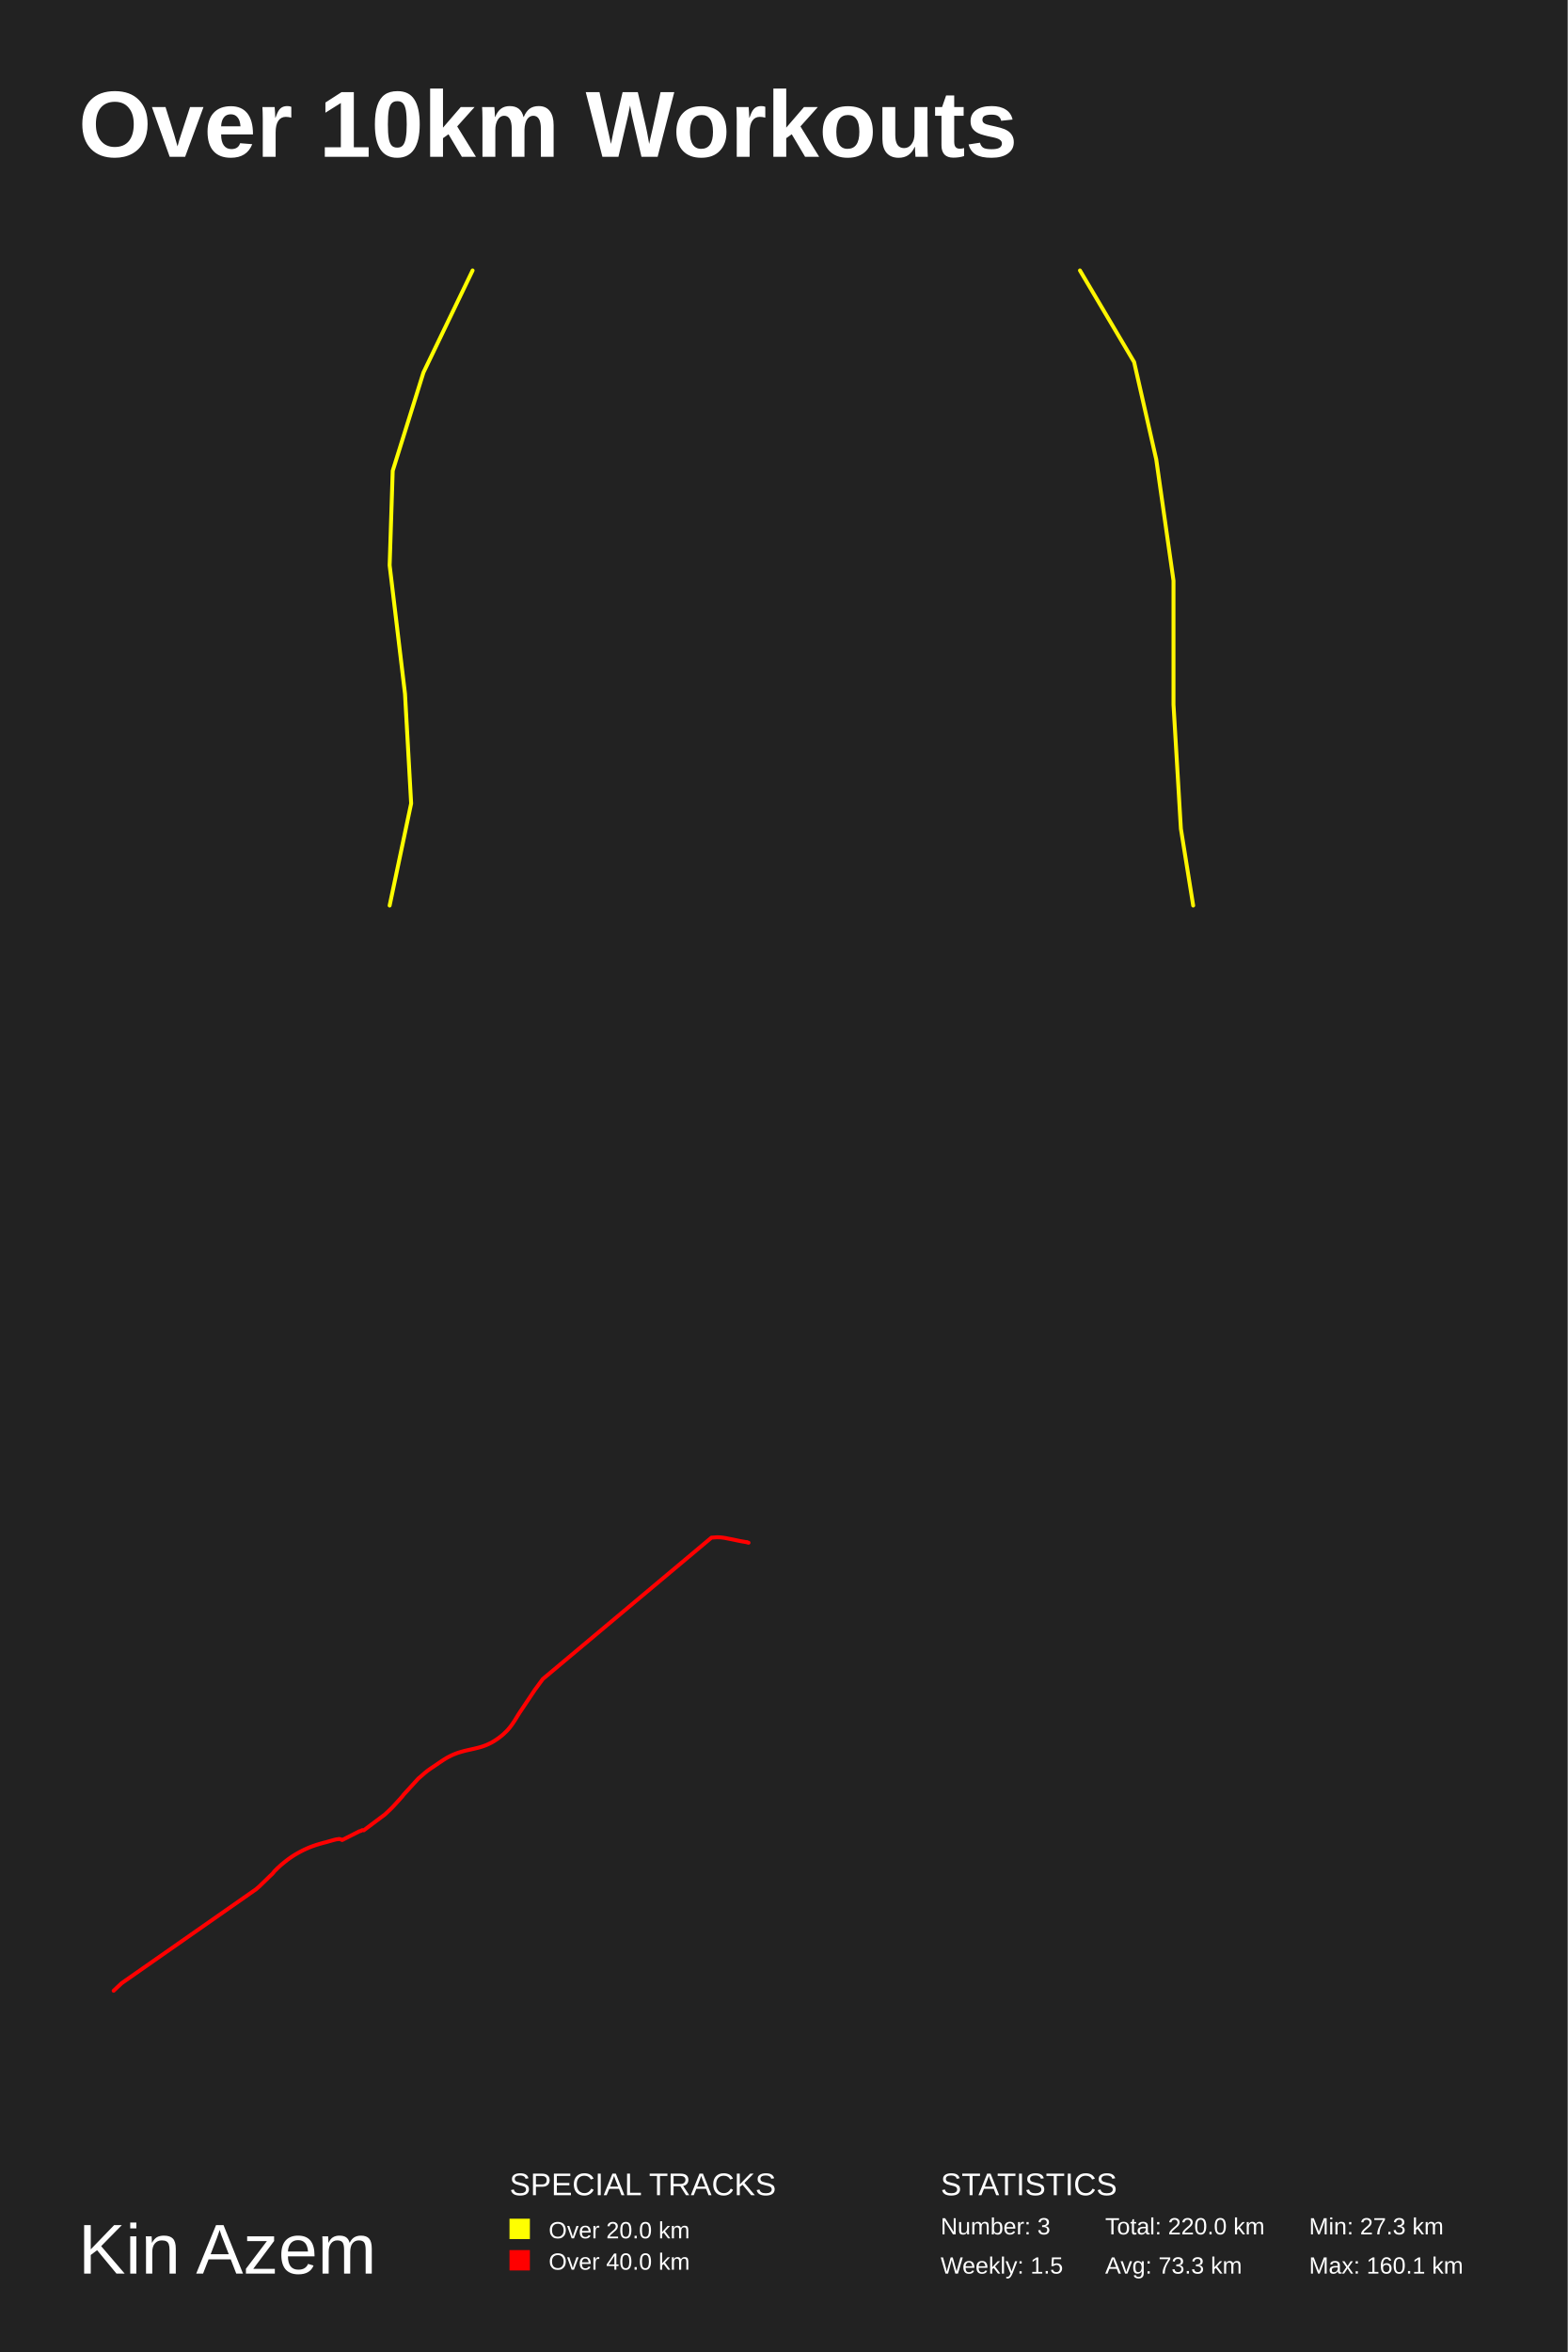
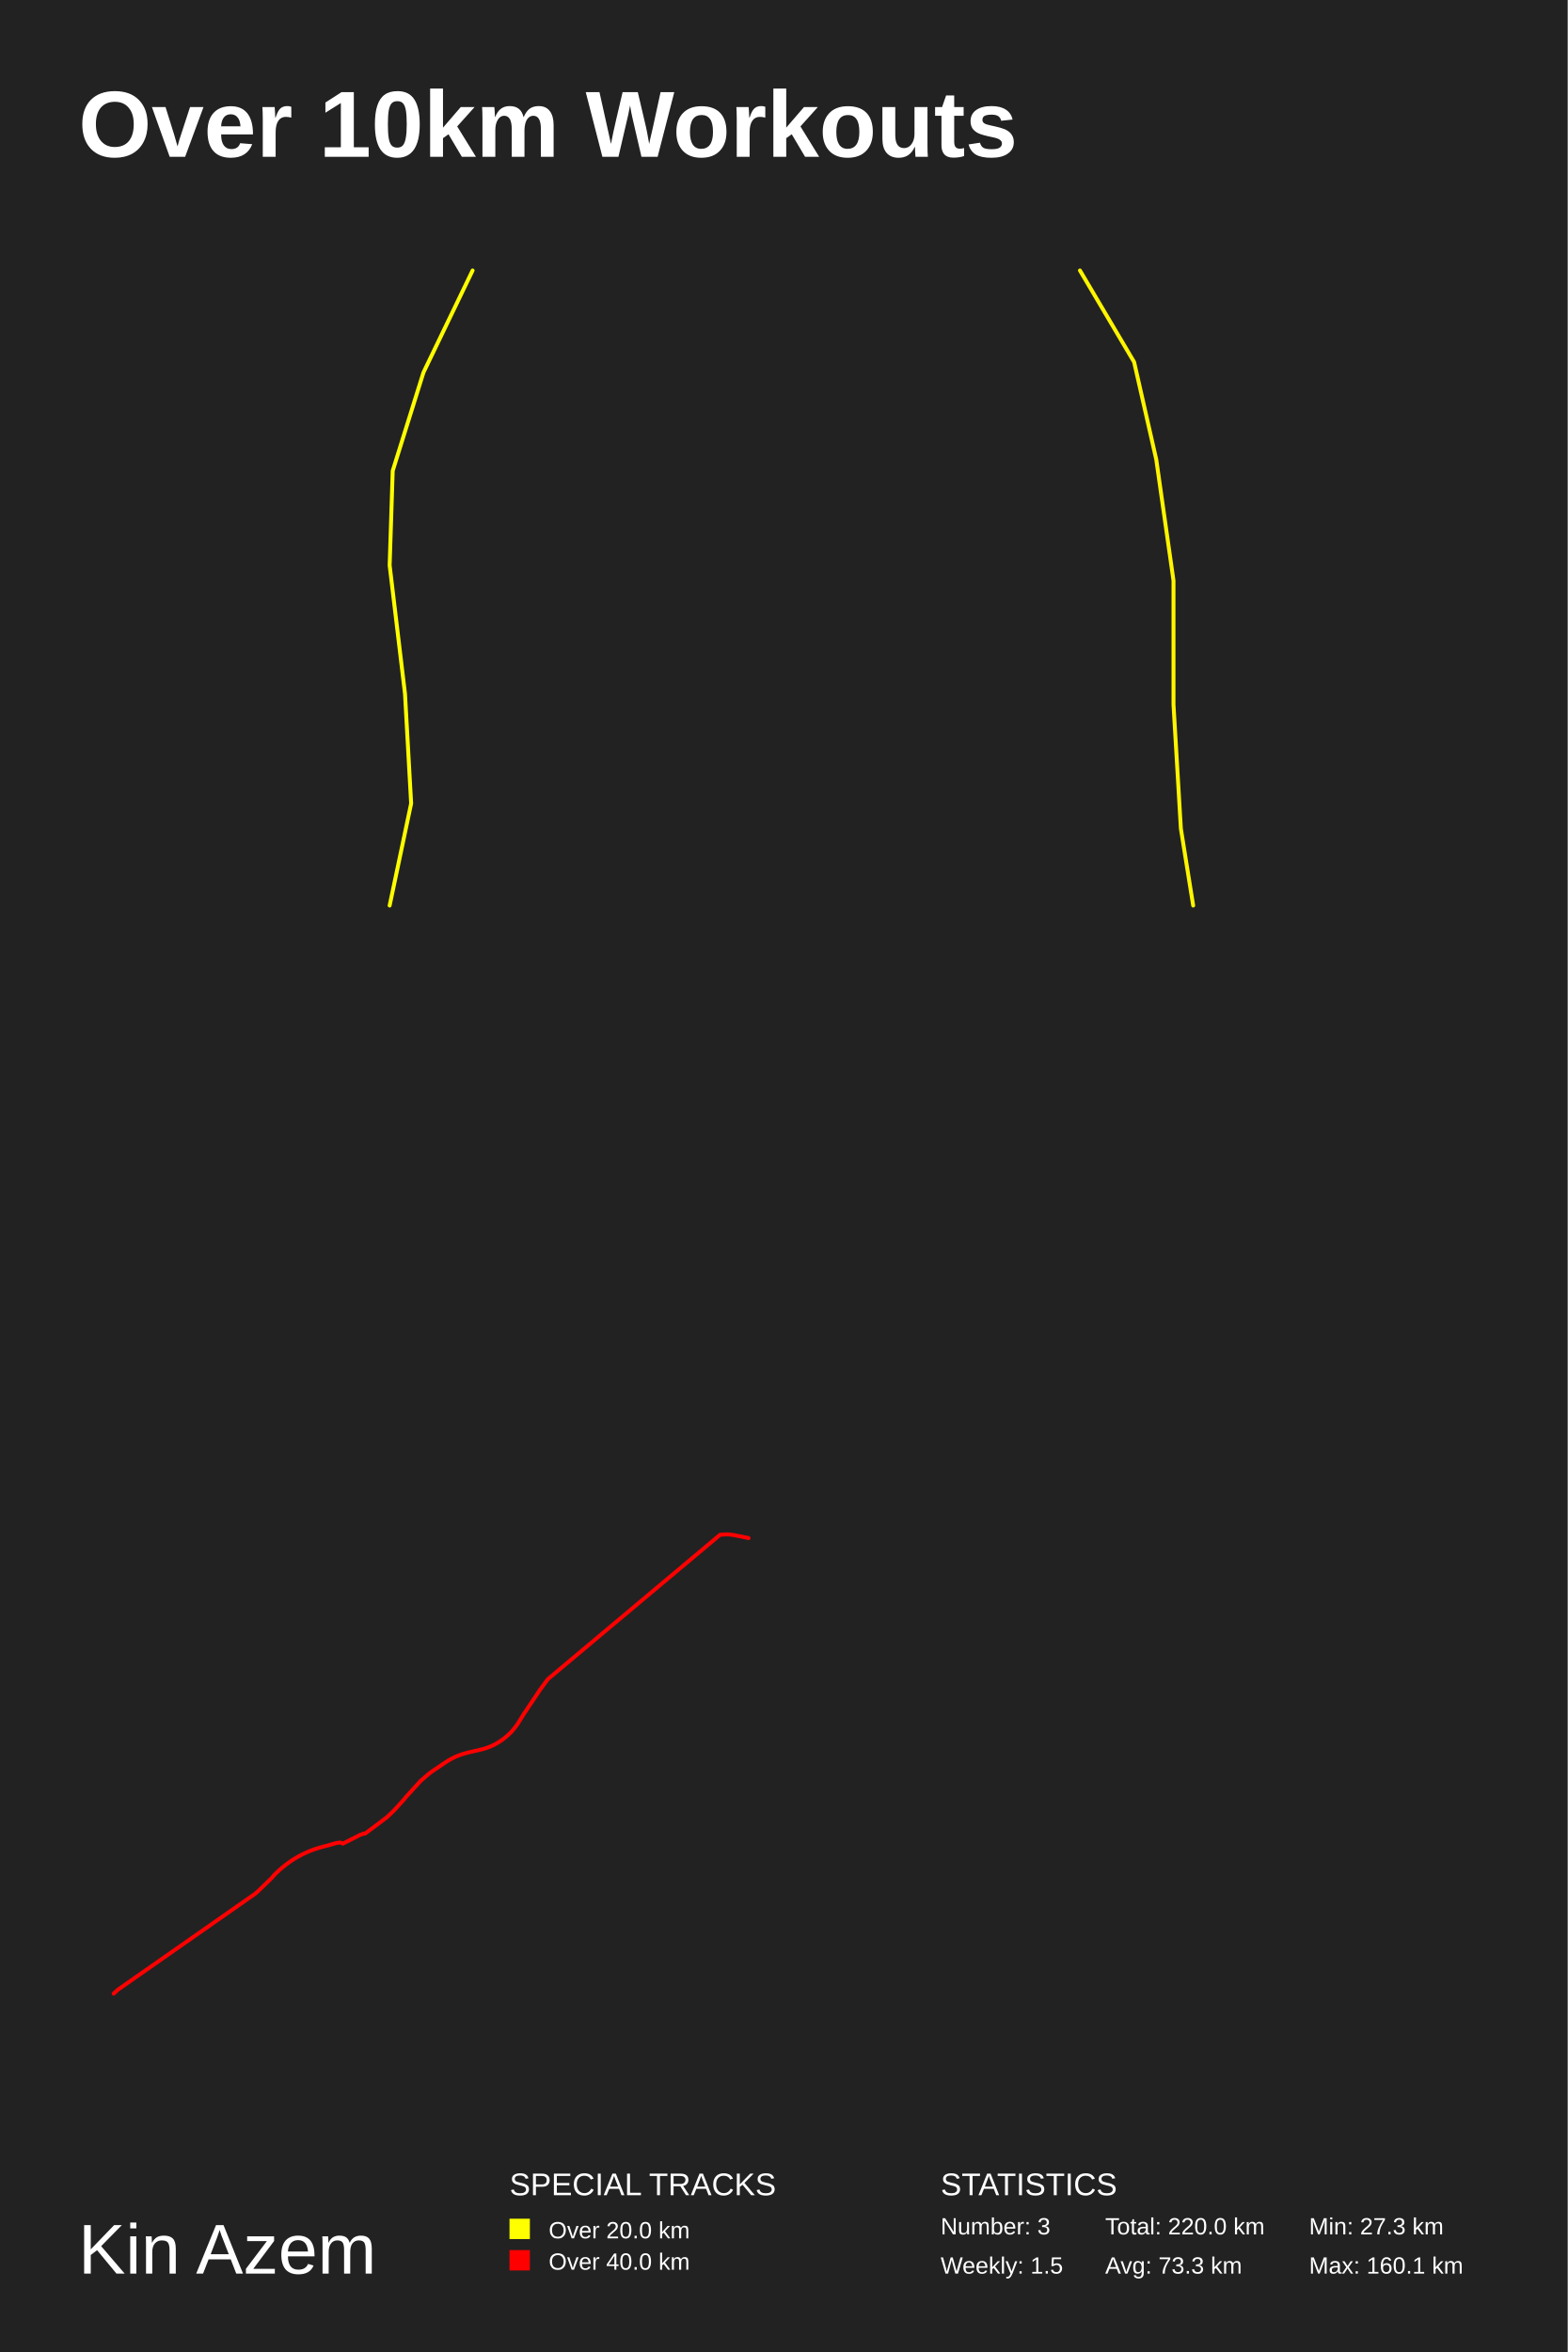
<svg xmlns="http://www.w3.org/2000/svg" baseProfile="full" height="300mm" version="1.1" viewBox="0,0,200,300" width="200mm">
  <defs />
  <rect fill="#222222" height="300" width="200" x="0" y="0" />
  <text fill="#FFFFFF" style="font-size:12px; font-family:Arial; font-weight:bold;" x="10" y="20">Over 10km Workouts</text>
  <text fill="#FFFFFF" style="font-size:9px; font-family:Arial" x="10" y="290">Kin Azem</text>
  <text fill="#FFFFFF" style="font-size:4px; font-family:Arial" x="65" y="280">SPECIAL TRACKS</text>
  <rect fill="yellow" height="2.6" width="2.6" x="65" y="283" />
  <text fill="#FFFFFF" style="font-size:3px; font-family:Arial" x="70" y="285.5">Over 20.0 km</text>
  <rect fill="red" height="2.6" width="2.6" x="65" y="287" />
  <text fill="#FFFFFF" style="font-size:3px; font-family:Arial" x="70" y="289.5">Over 40.0 km</text>
  <text fill="#FFFFFF" style="font-size:4px; font-family:Arial" x="120" y="280">STATISTICS</text>
  <text fill="#FFFFFF" style="font-size:3px; font-family:Arial" x="120" y="285">Number: 3</text>
  <text fill="#FFFFFF" style="font-size:3px; font-family:Arial" x="120" y="290">Weekly: 1.5</text>
  <text fill="#FFFFFF" style="font-size:3px; font-family:Arial" x="141" y="285">Total: 220.0 km</text>
  <text fill="#FFFFFF" style="font-size:3px; font-family:Arial" x="141" y="290">Avg: 73.3 km</text>
  <text fill="#FFFFFF" style="font-size:3px; font-family:Arial" x="167" y="285">Min: 27.3 km</text>
  <text fill="#FFFFFF" style="font-size:3px; font-family:Arial" x="167" y="290">Max: 160.1 km</text>
  <polyline fill="none" opacity="1" points="60.291,34.5 54.02,47.518 50.101,60.054 49.709,72.107 51.669,88.5 52.453,102.482 49.709,115.5" stroke="#ffff00" stroke-dasharray="none" stroke-linecap="round" stroke-linejoin="round" stroke-width="0.5" />
  <polyline fill="none" opacity="1" points="152.223,115.5 150.653,105.705 149.711,89.882 149.711,74.058 147.512,58.612 144.686,46.179 137.777,34.5" stroke="#fff500" stroke-dasharray="none" stroke-linecap="round" stroke-linejoin="round" stroke-width="0.5" />
-   <polyline fill="none" opacity="1" points="95.5,196.776 95.304,196.729 95.298,196.724 95.298,196.719 95.294,196.716 95.302,196.703 95.3,196.698 95.294,196.698 95.296,196.706 95.3,196.709 95.285,196.698 95.281,196.703 95.285,196.706 95.273,196.703 95.275,196.703 95.241,196.703 94.933,196.653 94.322,196.543 93.383,196.344 92.854,196.244 92.516,196.173 92.38,196.153 92.301,196.138 92.132,196.121 91.963,196.098 91.884,196.091 91.527,196.08 91.35,196.088 90.854,196.123 90.768,196.126 90.768,196.126 69.251,214.161 68.807,214.763 68.479,215.21 68.26,215.506 66.412,218.267 66.306,218.42 66.11,218.729 65.63,219.509 65.428,219.813 65.211,220.117 64.986,220.408 64.865,220.548 64.74,220.689 64.611,220.822 64.481,220.952 64.21,221.206 64.071,221.326 63.787,221.554 63.495,221.773 63.345,221.876 63.038,222.074 62.88,222.167 62.721,222.26 62.559,222.342 62.396,222.423 62.233,222.5 62.066,222.571 61.9,222.638 61.731,222.701 61.391,222.817 61.04,222.914 60.507,223.045 59.428,223.288 59.251,223.331 58.895,223.429 58.542,223.534 58.369,223.592 58.025,223.722 57.856,223.79 57.689,223.863 57.524,223.941 57.197,224.109 57.036,224.197 56.722,224.385 56.567,224.483 56.113,224.784 55.36,225.298 54.907,225.599 54.613,225.81 54.471,225.918 54.332,226.03 54.194,226.143 53.673,226.597 53.368,226.856 51.491,228.913 51.402,229.036 51.289,229.174 50.922,229.585 50.305,230.262 50.052,230.531 49.785,230.797 49.65,230.927 49.108,231.436 46.413,233.453 46.221,233.43 46.019,233.543 45.865,233.575 43.65,234.699 43.46,234.599 43.262,234.561 43.083,234.591 42.897,234.614 42.541,234.704 41.487,235.002 41.31,235.042 40.783,235.19 40.432,235.296 40.259,235.351 39.917,235.469 39.577,235.597 39.241,235.737 38.914,235.885 38.591,236.041 38.268,236.209 37.951,236.384 37.64,236.565 37.337,236.755 37.035,236.958 36.885,237.064 36.595,237.279 36.174,237.613 35.899,237.841 35.763,237.961 35.498,238.204 35.369,238.327 34.987,238.706 34.881,238.851 34.758,238.992 34.633,239.117 34.501,239.237 33.079,240.616 32.666,240.975 15.53,252.952 15.272,253.195 15.017,253.428 14.5,253.92" stroke="red" stroke-dasharray="none" stroke-linecap="round" stroke-linejoin="round" stroke-width="0.5" />
+   <polyline fill="none" opacity="1" points="95.5,196.185 94.541,195.982 94,195.88 93.655,195.808 93.517,195.787 93.436,195.772 93.263,195.754 93.091,195.731 93.01,195.723 92.646,195.713 92.465,195.721 91.958,195.757 91.87,195.759 91.87,195.759 69.893,214.18 69.439,214.795 69.105,215.252 68.881,215.554 66.994,218.374 66.885,218.53 66.685,218.846 66.195,219.643 65.989,219.953 65.767,220.263 65.537,220.56 65.414,220.704 65.286,220.847 65.154,220.983 65.022,221.116 64.745,221.375 64.602,221.498 64.312,221.732 64.014,221.955 63.861,222.06 63.548,222.262 63.386,222.357 63.224,222.452 63.058,222.536 62.892,222.618 62.726,222.698 62.555,222.77 62.385,222.839 62.212,222.903 61.865,223.021 61.507,223.121 60.962,223.254 59.861,223.502 59.68,223.546 59.315,223.646 58.955,223.754 58.779,223.813 58.427,223.946 58.255,224.015 58.084,224.089 57.916,224.169 57.582,224.34 57.418,224.43 57.096,224.622 56.938,224.722 56.474,225.03 55.705,225.555 55.243,225.863 54.942,226.078 54.798,226.188 54.655,226.303 54.514,226.419 53.982,226.882 53.671,227.146 51.754,229.247 51.662,229.373 51.547,229.514 51.172,229.934 50.542,230.626 50.284,230.9 50.012,231.171 49.873,231.304 49.319,231.825 46.567,233.884 46.371,233.861 46.165,233.976 46.007,234.01 43.745,235.157 43.551,235.055 43.349,235.016 43.166,235.047 42.976,235.07 42.612,235.162 41.536,235.467 41.355,235.508 40.816,235.659 40.458,235.767 40.282,235.823 39.932,235.943 39.585,236.074 39.242,236.217 38.908,236.369 38.578,236.527 38.247,236.699 37.924,236.878 37.606,237.063 37.297,237.257 36.989,237.465 36.835,237.572 36.539,237.793 36.109,238.133 35.828,238.366 35.689,238.489 35.419,238.738 35.287,238.863 34.897,239.25 34.788,239.398 34.663,239.542 34.535,239.67 34.401,239.793 32.948,241.201 32.526,241.567 15.024,253.801 14.76,254.049 14.5,254.287" stroke="red" stroke-dasharray="none" stroke-linecap="round" stroke-linejoin="round" stroke-width="0.5" />
</svg>
